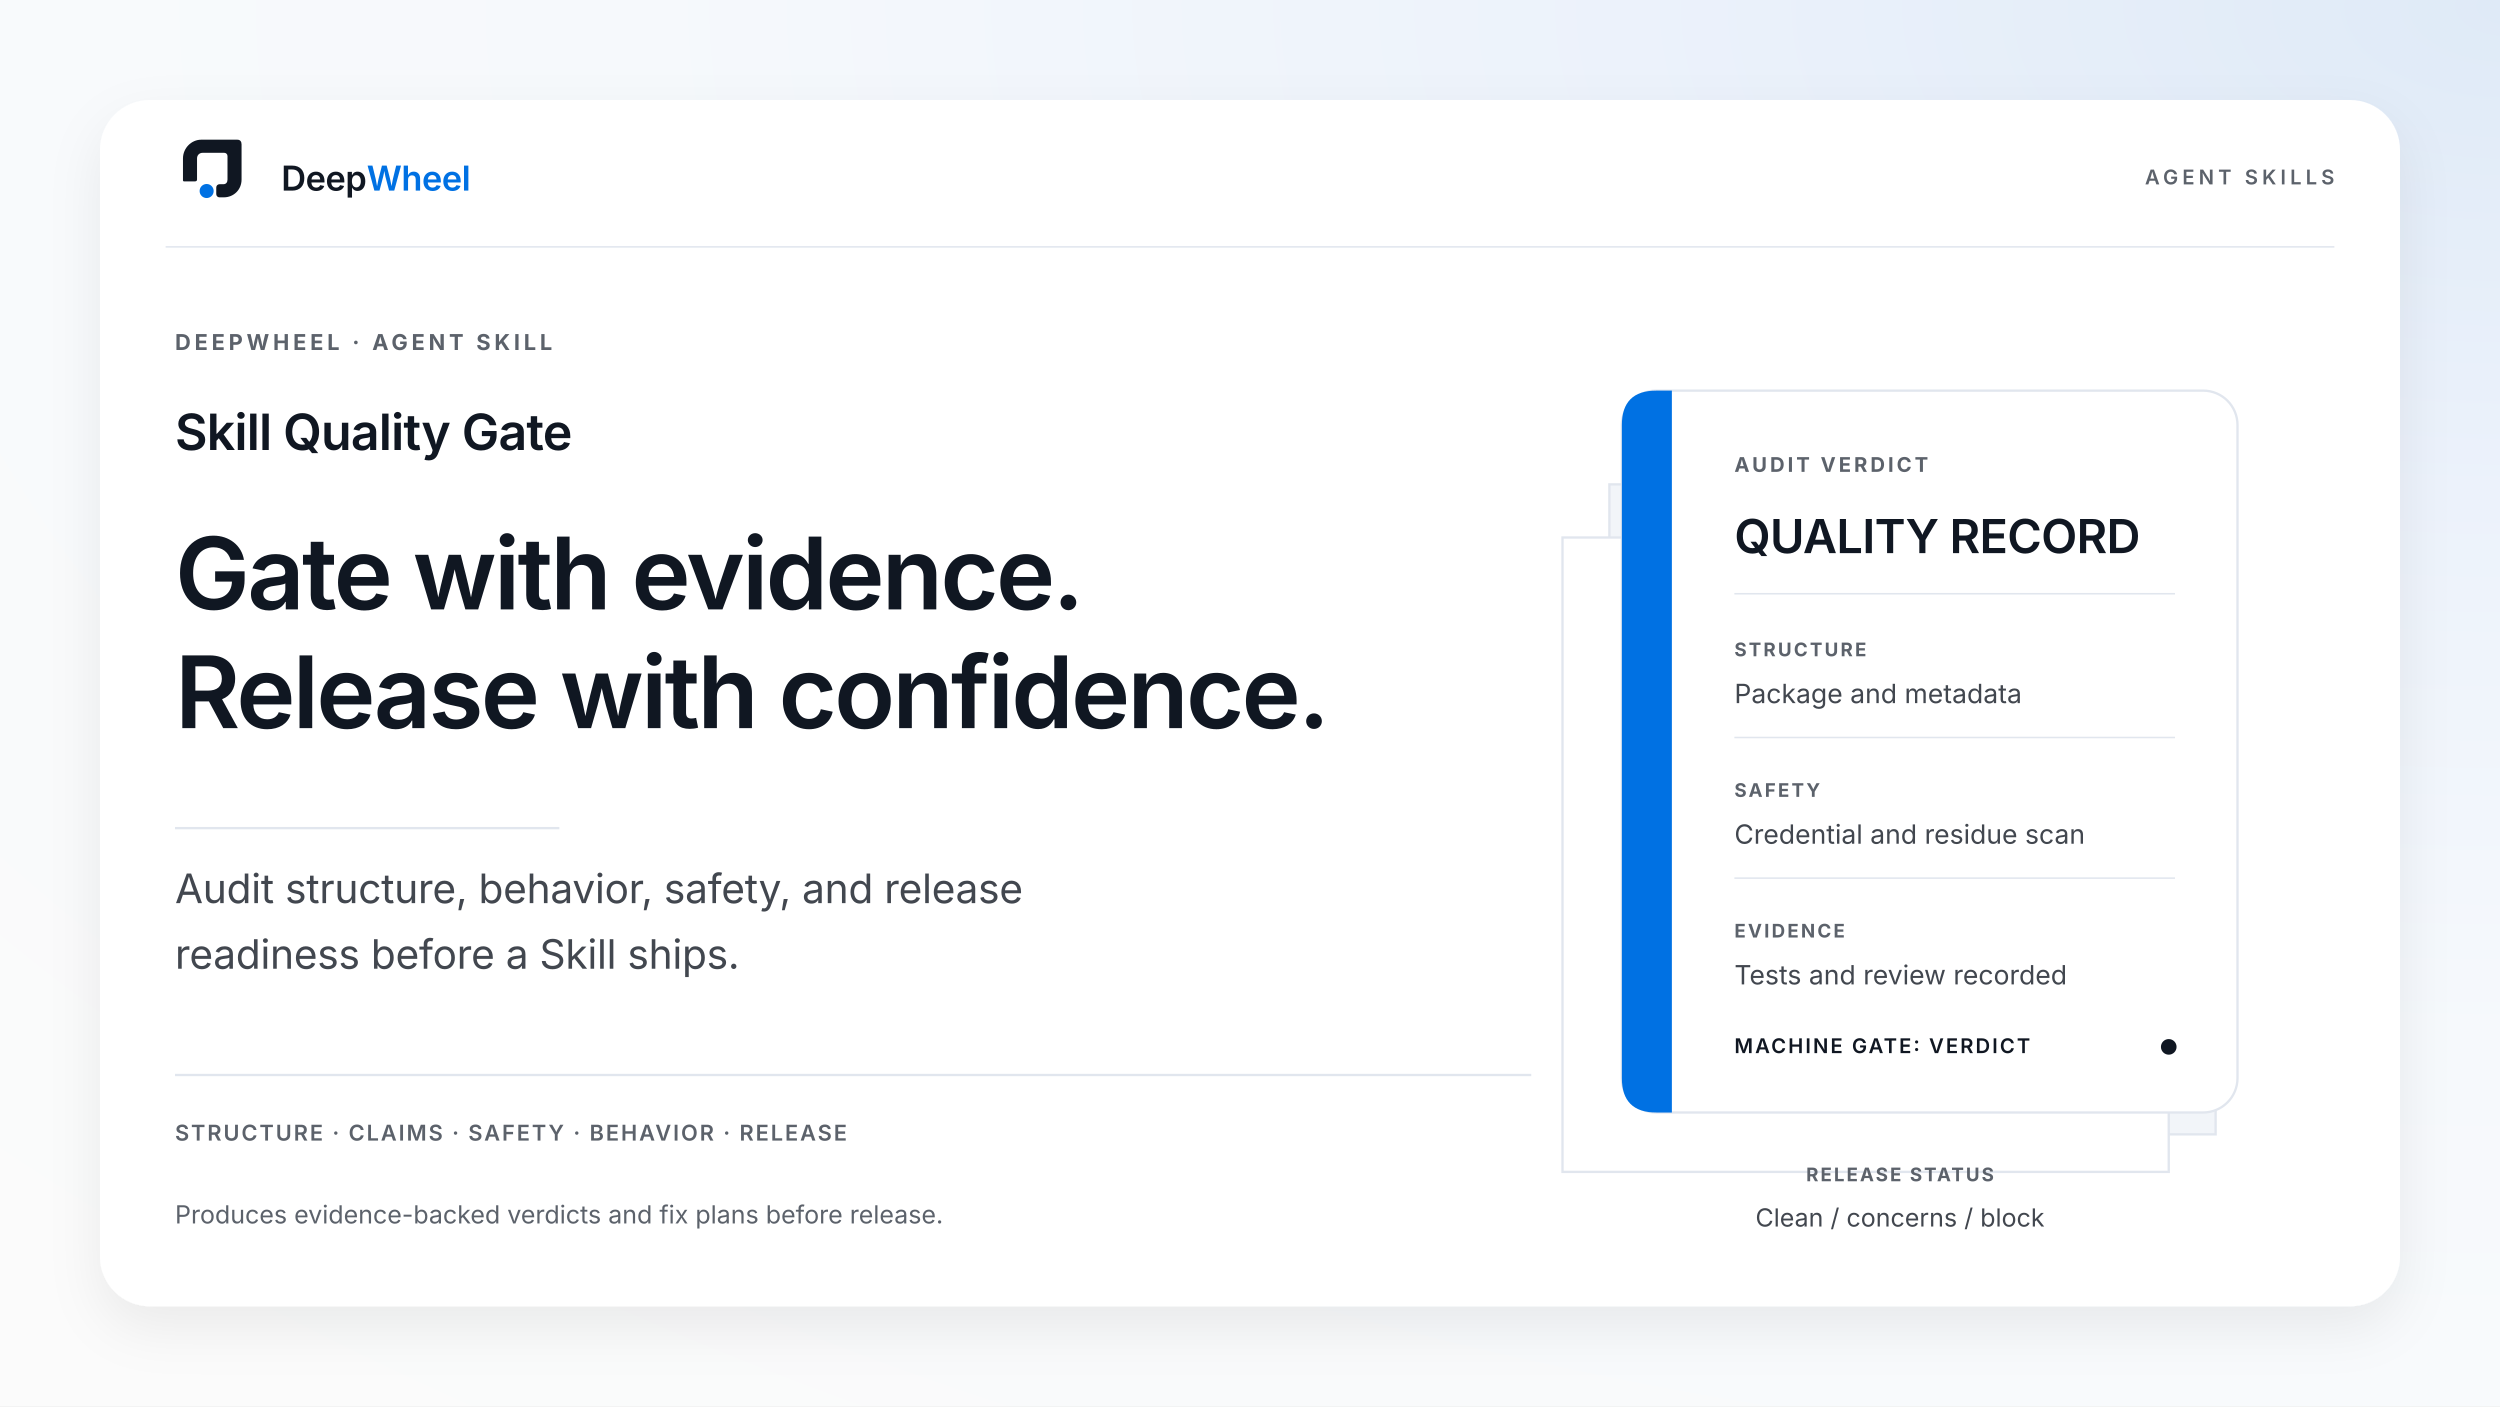
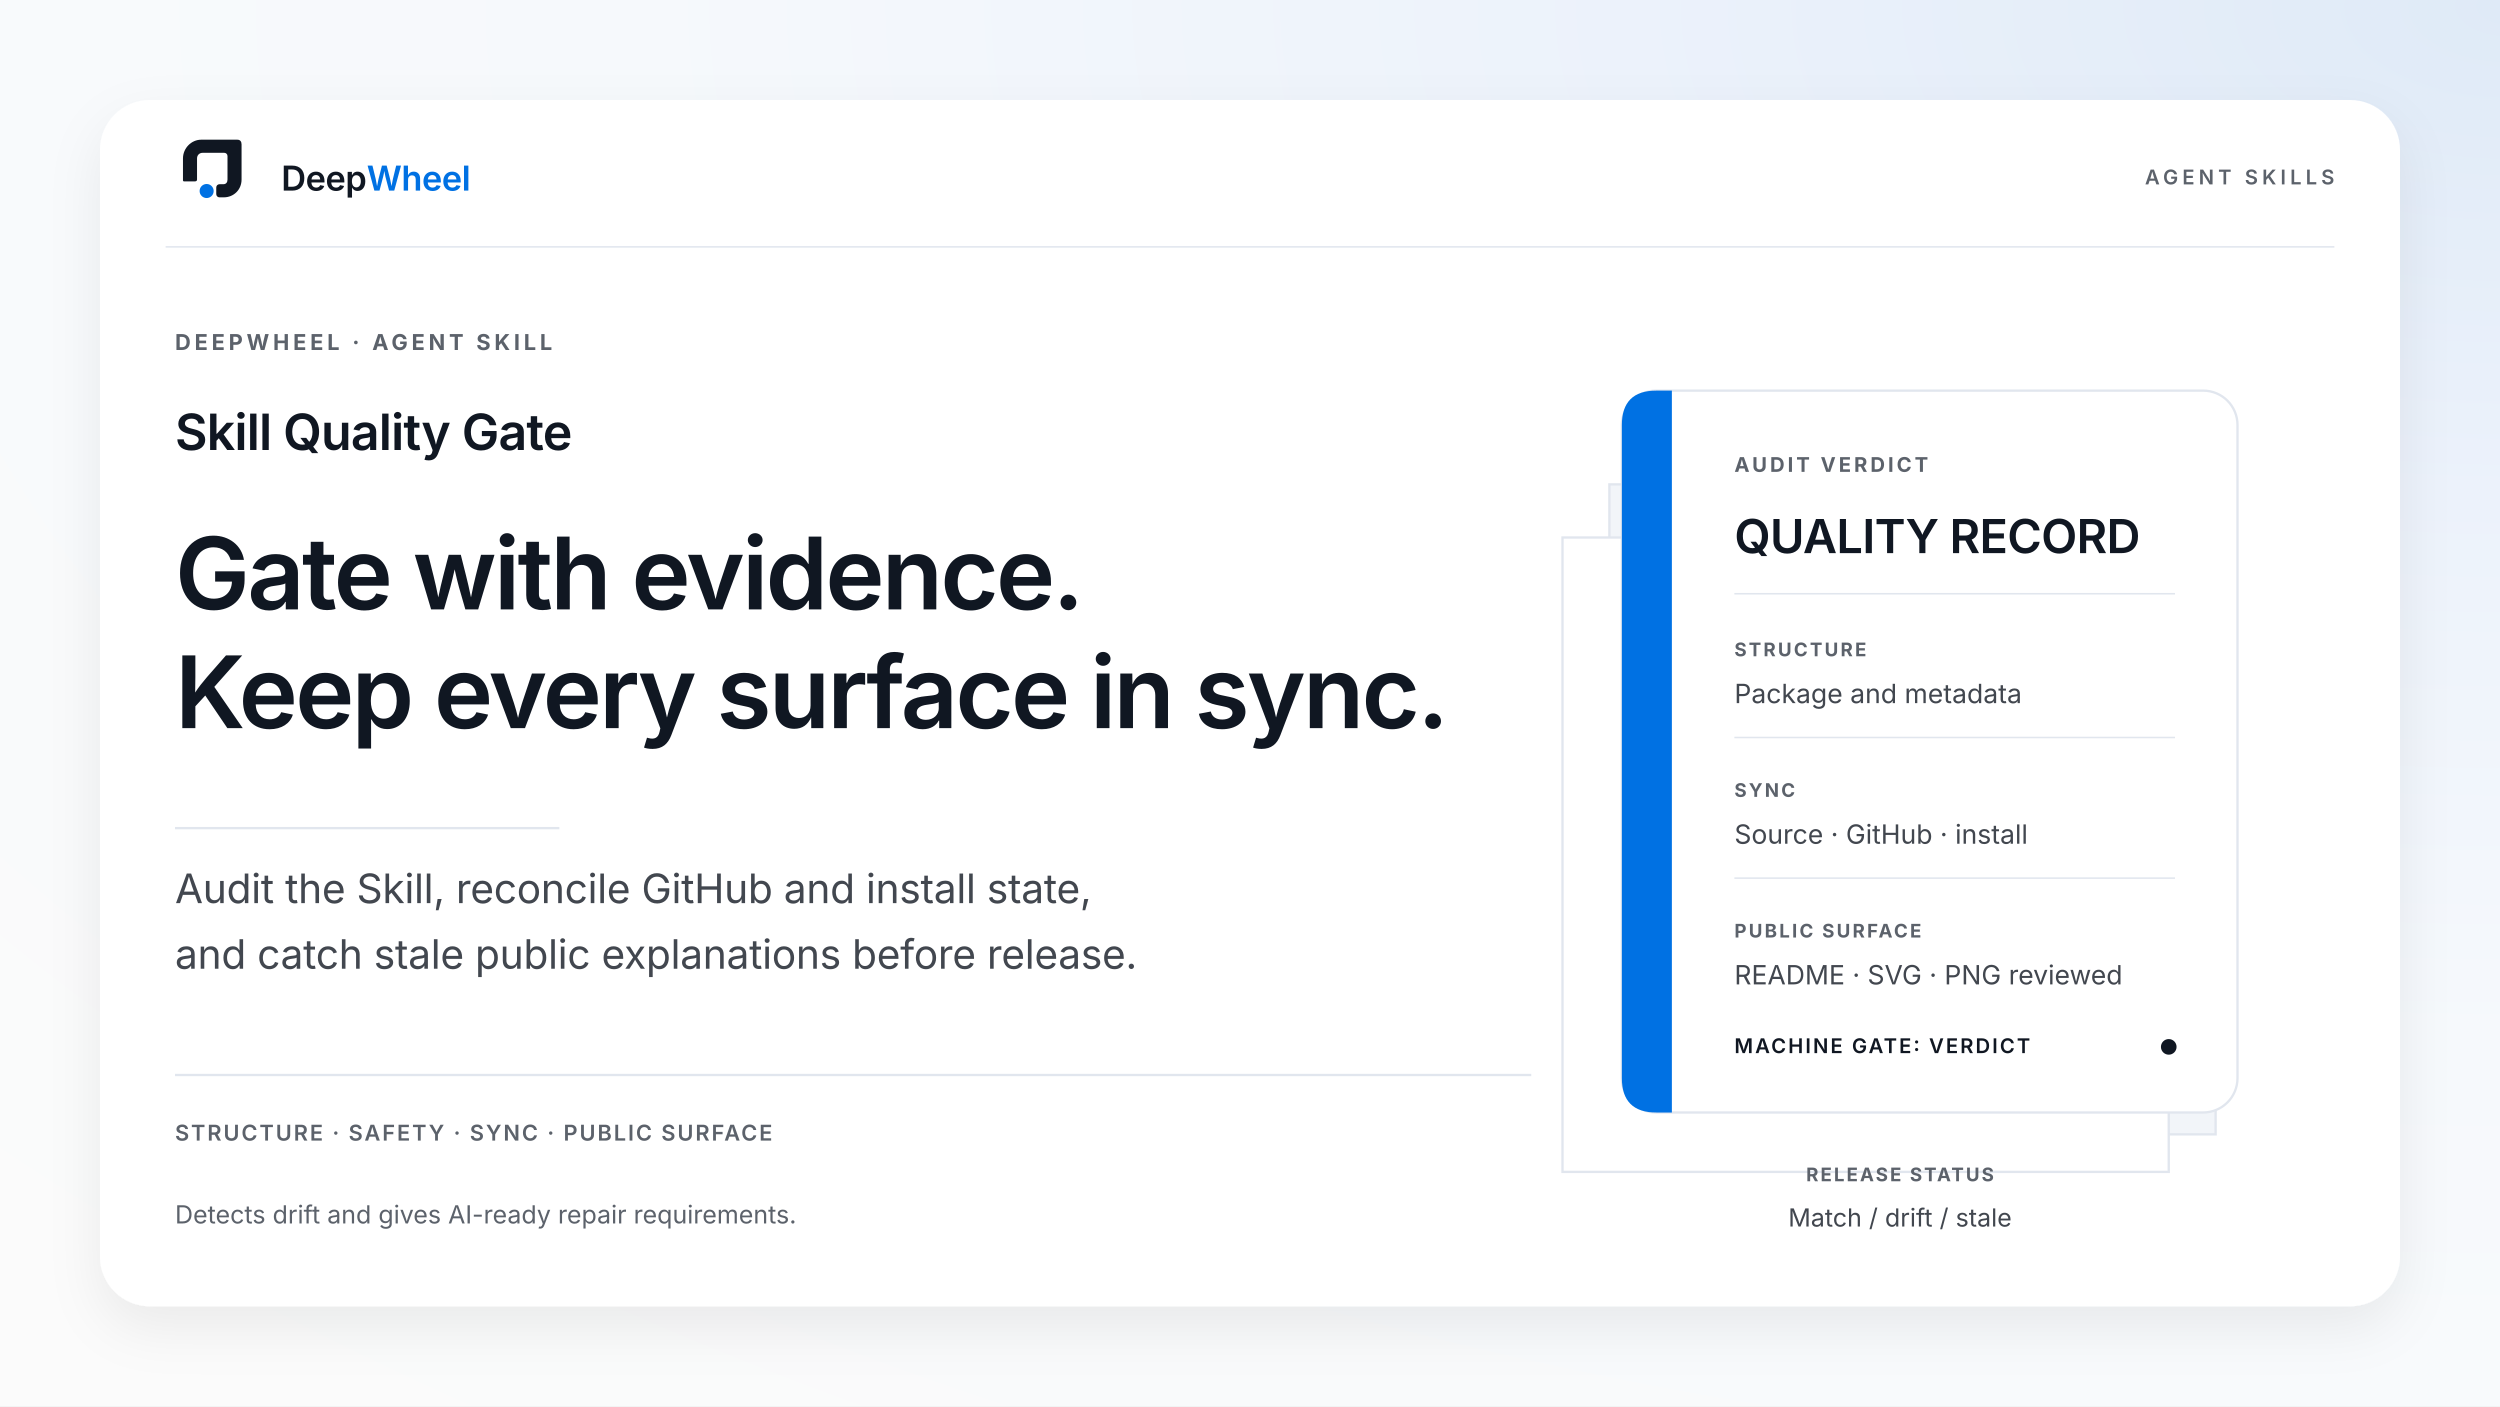
<svg xmlns="http://www.w3.org/2000/svg" width="1600" height="900" viewBox="0 0 1600 900" role="img" aria-labelledby="title desc">
  <defs>
    <radialGradient id="aura" cx="100%" cy="0%" r="135%">
      <stop offset="0%" stop-color="#DFEAF7" />
      <stop offset="26%" stop-color="#ECF2FB" />
      <stop offset="55%" stop-color="#F6F9FC" />
      <stop offset="100%" stop-color="#FBFBFB" />
    </radialGradient>
    <filter id="cardShadow" x="-10%" y="-10%" width="120%" height="130%">
      <feDropShadow dx="0" dy="2" stdDeviation="2" flood-color="#101722" flood-opacity=".04" />
      <feDropShadow dx="0" dy="14" stdDeviation="17" flood-color="#101722" flood-opacity=".07" />
    </filter>
  </defs>
  <rect width="1600" height="900" fill="url(#aura)" />
  <rect x="64" y="64" width="1472" height="772" rx="32" fill="#FFFFFF" filter="url(#cardShadow)" />
  <g transform="translate(106 81) scale(.30)">
    <path fill="#101722" d="M37 115V68C37 46 55 28 76 28H153C159 28 162 32 162 38V113C162 135 145 151 124 151H115C111 151 108 148 108 144V130C108 126 111 123 115 123H123C129 123 132 119 132 113V63C132 59 129 56 125 56H79C72 56 67 61 67 68V113C67 116 65 117 62 117H39C38 117 37 116 37 115Z" />
    <circle cx="87.5" cy="137.5" r="14.99" fill="#0071E3" />
  </g>
  <text x="180" y="122" font-family="'Avenir Next','Inter',Arial,sans-serif" font-weight="600" font-size="22" fill="#101722" letter-spacing="-.3">Deep<tspan fill="#0071E3">Wheel</tspan>
  </text>
  <text x="1494" y="118" text-anchor="end" font-family="'Avenir Next','Inter',Arial,sans-serif" font-weight="600" font-size="13" fill="#5C626B" letter-spacing="2.6">AGENT SKILLS</text>
  <line x1="106" y1="158" x2="1494" y2="158" stroke="#E1E6EE" stroke-width="1" />
  <text x="112" y="224" font-family="'Avenir Next','Inter','Helvetica Neue',Arial,sans-serif" font-weight="700" font-size="14" fill="#5C626B" letter-spacing="2.4">DEEPWHEEL · AGENT SKILL</text>
  <text x="112" y="288" font-family="'Avenir Next','Inter','Helvetica Neue',Arial,sans-serif" font-weight="600" font-size="32" fill="#101722" letter-spacing="-.5">Skill Quality Gate</text>
  <text x="112" y="390" font-family="'Avenir Next','Inter','Helvetica Neue',Arial,sans-serif" font-weight="600" font-size="64" fill="#101722" letter-spacing="-1.7">
    <tspan x="112" dy="0">Gate with evidence.</tspan>
-     <tspan x="112" dy="76">Release with confidence.</tspan>
+     <tspan x="112" dy="76">Keep every surface in sync.</tspan>
  </text>
  <line x1="112" y1="530" x2="358" y2="530" stroke="#E1E6EE" stroke-width="1.5" />
  <text x="112" y="578" font-family="'Avenir Next','Inter','Helvetica Neue',Arial,sans-serif" font-weight="400" font-size="26" fill="#42474F" letter-spacing="-.15">
-     <tspan x="112" dy="0">Audit structure, behavior, safety, and release</tspan>
-     <tspan x="112" dy="42">readiness before a Skill ships.</tspan>
+     <tspan x="112" dy="0">Audit the Skill, reconcile GitHub and install state,</tspan>
+     <tspan x="112" dy="42">and catch stale public explanations before release.</tspan>
  </text>
  <line x1="112" y1="688" x2="980" y2="688" stroke="#E1E6EE" stroke-width="1.5" />
-   <text x="112" y="730" font-family="'Avenir Next','Inter','Helvetica Neue',Arial,sans-serif" font-weight="600" font-size="14" fill="#5C626B" letter-spacing="1.2">STRUCTURE   ·   CLAIMS   ·   SAFETY   ·   BEHAVIOR   ·   RELEASE</text>
-   <text x="112" y="783" font-family="'Avenir Next','Inter','Helvetica Neue',Arial,sans-serif" font-weight="400" font-size="16" fill="#5C626B">Produces evidence-backed verdicts and fix plans before release.</text>
+   <text x="112" y="730" font-family="'Avenir Next','Inter','Helvetica Neue',Arial,sans-serif" font-weight="600" font-size="14" fill="#5C626B" letter-spacing="1.2">STRUCTURE   ·   SAFETY   ·   SYNC   ·   PUBLIC SURFACE</text>
+   <text x="112" y="783" font-family="'Avenir Next','Inter','Helvetica Neue',Arial,sans-serif" font-weight="400" font-size="16" fill="#5C626B">Detects drift and gives AI-ready repair requirements.</text>
  <path d="M1030 310 H1362 L1418 366 V726 H1030 Z" fill="#F2F5F9" stroke="#E1E6EE" stroke-width="1.5" />
  <path d="M1362 310 V366 H1418" fill="none" stroke="#E1E6EE" stroke-width="1.5" />
  <path d="M1000 344 H1332 L1388 400 V750 H1000 Z" fill="#FFFFFF" stroke="#E1E6EE" stroke-width="1.5" />
  <path d="M1332 344 V400 H1388" fill="none" stroke="#E1E6EE" stroke-width="1.5" />
  <rect x="1038" y="250" width="394" height="462" rx="22" fill="#FFFFFF" stroke="#E1E6EE" stroke-width="1.5" />
  <path d="M1038 272 Q1038 250 1060 250 H1070 V712 H1060 Q1038 712 1038 690 Z" fill="#0071E3" />
  <text x="1110" y="302" font-family="'Avenir Next','Inter','Helvetica Neue',Arial,sans-serif" font-weight="700" font-size="13" fill="#5C626B" letter-spacing="1.9">AUDIT VERDICT</text>
  <text x="1110" y="354" font-family="'Avenir Next','Inter','Helvetica Neue',Arial,sans-serif" font-weight="600" font-size="30" fill="#101722" letter-spacing="-.4">QUALITY RECORD</text>
  <line x1="1110" y1="380" x2="1392" y2="380" stroke="#E1E6EE" stroke-width="1" />
  <text x="1110" y="420" font-family="'Avenir Next','Inter','Helvetica Neue',Arial,sans-serif" font-weight="700" font-size="12" fill="#5C626B" letter-spacing="1.4">STRUCTURE</text>
  <text x="1110" y="450" font-family="'Avenir Next','Inter','Helvetica Neue',Arial,sans-serif" font-weight="400" font-size="17" fill="#42474F">Package and metadata</text>
  <line x1="1110" y1="472" x2="1392" y2="472" stroke="#E1E6EE" stroke-width="1" />
-   <text x="1110" y="510" font-family="'Avenir Next','Inter','Helvetica Neue',Arial,sans-serif" font-weight="700" font-size="12" fill="#5C626B" letter-spacing="1.4">SAFETY</text>
-   <text x="1110" y="540" font-family="'Avenir Next','Inter','Helvetica Neue',Arial,sans-serif" font-weight="400" font-size="17" fill="#42474F">Credential and residue scan</text>
+   <text x="1110" y="510" font-family="'Avenir Next','Inter','Helvetica Neue',Arial,sans-serif" font-weight="700" font-size="12" fill="#5C626B" letter-spacing="1.4">SYNC</text>
+   <text x="1110" y="540" font-family="'Avenir Next','Inter','Helvetica Neue',Arial,sans-serif" font-weight="400" font-size="17" fill="#42474F">Source · GitHub · install</text>
  <line x1="1110" y1="562" x2="1392" y2="562" stroke="#E1E6EE" stroke-width="1" />
-   <text x="1110" y="600" font-family="'Avenir Next','Inter','Helvetica Neue',Arial,sans-serif" font-weight="700" font-size="12" fill="#5C626B" letter-spacing="1.4">EVIDENCE</text>
-   <text x="1110" y="630" font-family="'Avenir Next','Inter','Helvetica Neue',Arial,sans-serif" font-weight="400" font-size="17" fill="#42474F">Tests and review recorded</text>
+   <text x="1110" y="600" font-family="'Avenir Next','Inter','Helvetica Neue',Arial,sans-serif" font-weight="700" font-size="12" fill="#5C626B" letter-spacing="1.4">PUBLIC SURFACE</text>
+   <text x="1110" y="630" font-family="'Avenir Next','Inter','Helvetica Neue',Arial,sans-serif" font-weight="400" font-size="17" fill="#42474F">README · SVG · PNG reviewed</text>
  <text x="1110" y="674" font-family="'Avenir Next','Inter','Helvetica Neue',Arial,sans-serif" font-weight="600" font-size="13" fill="#101722" letter-spacing="1.3">MACHINE GATE: VERDICT</text>
  <circle cx="1388" cy="670" r="5" fill="#101722" />
  <text x="1216" y="756" text-anchor="middle" font-family="'Avenir Next','Inter','Helvetica Neue',Arial,sans-serif" font-weight="700" font-size="12" fill="#5C626B" letter-spacing="1.3">RELEASE STATUS</text>
-   <text x="1216" y="785" text-anchor="middle" font-family="'Avenir Next','Inter','Helvetica Neue',Arial,sans-serif" font-weight="400" font-size="16" fill="#42474F">Clean / concerns / block</text>
+   <text x="1216" y="785" text-anchor="middle" font-family="'Avenir Next','Inter','Helvetica Neue',Arial,sans-serif" font-weight="400" font-size="16" fill="#42474F">Match / drift / stale</text>
</svg>
